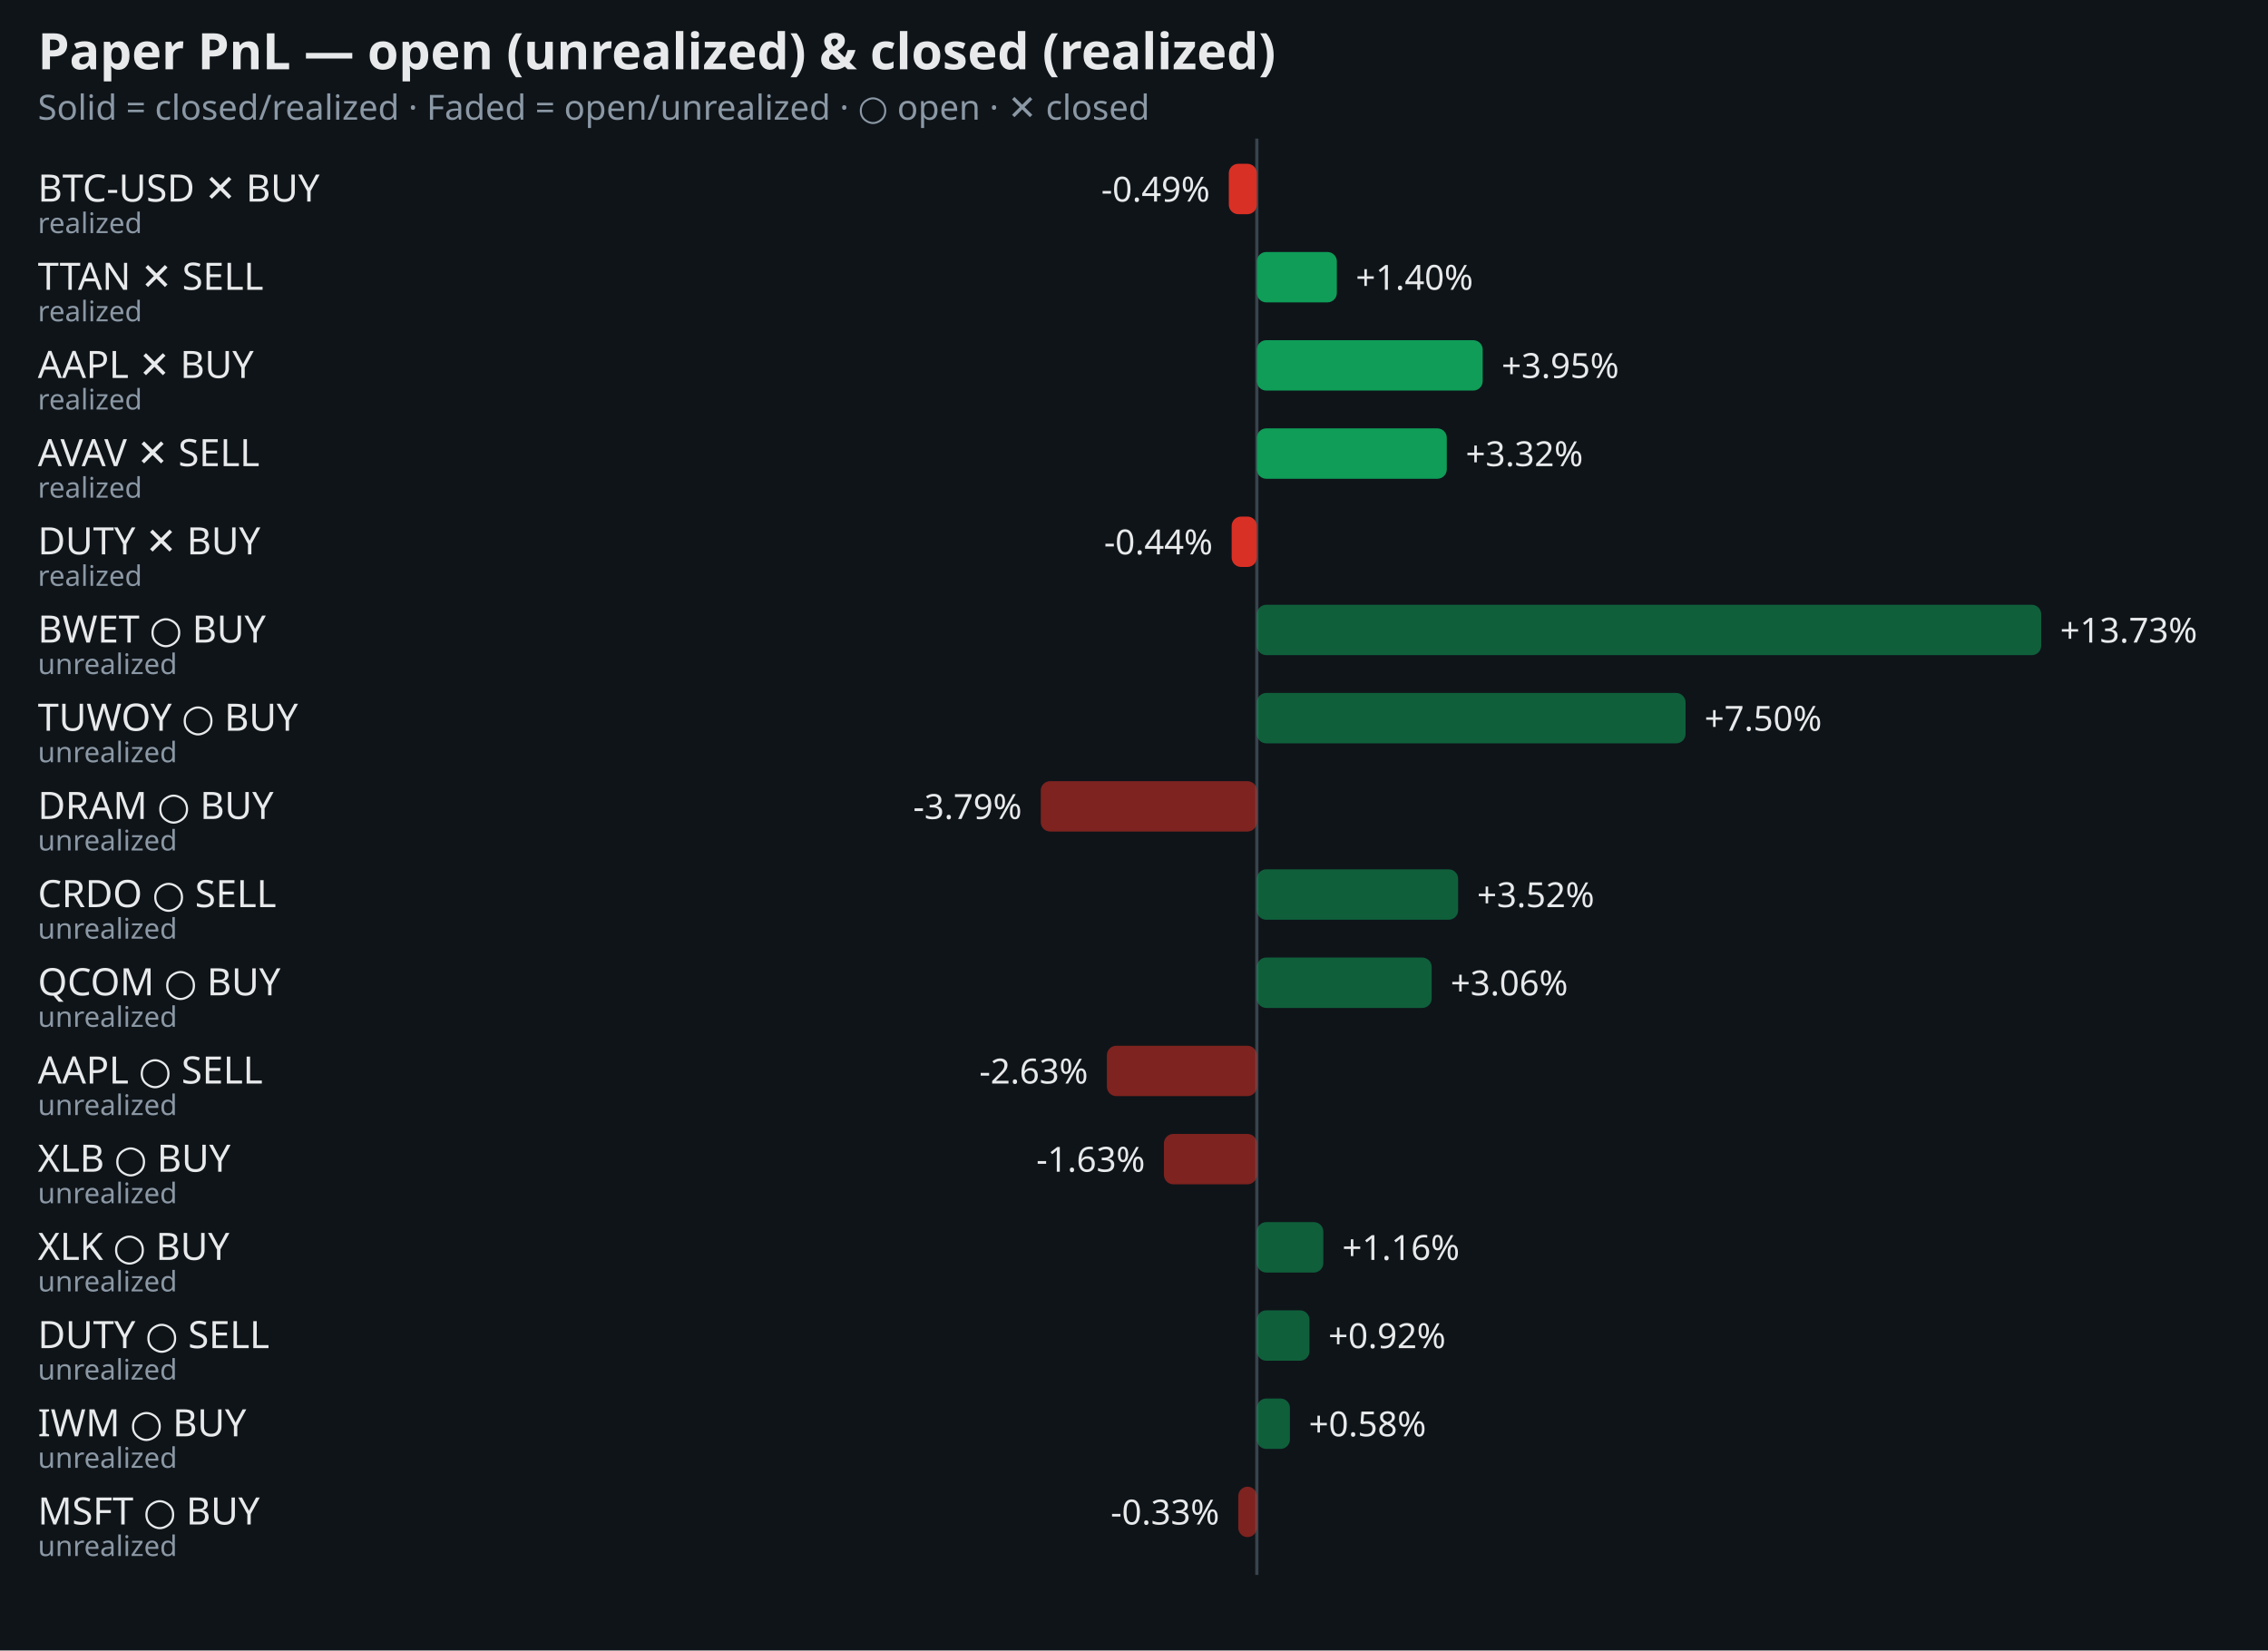
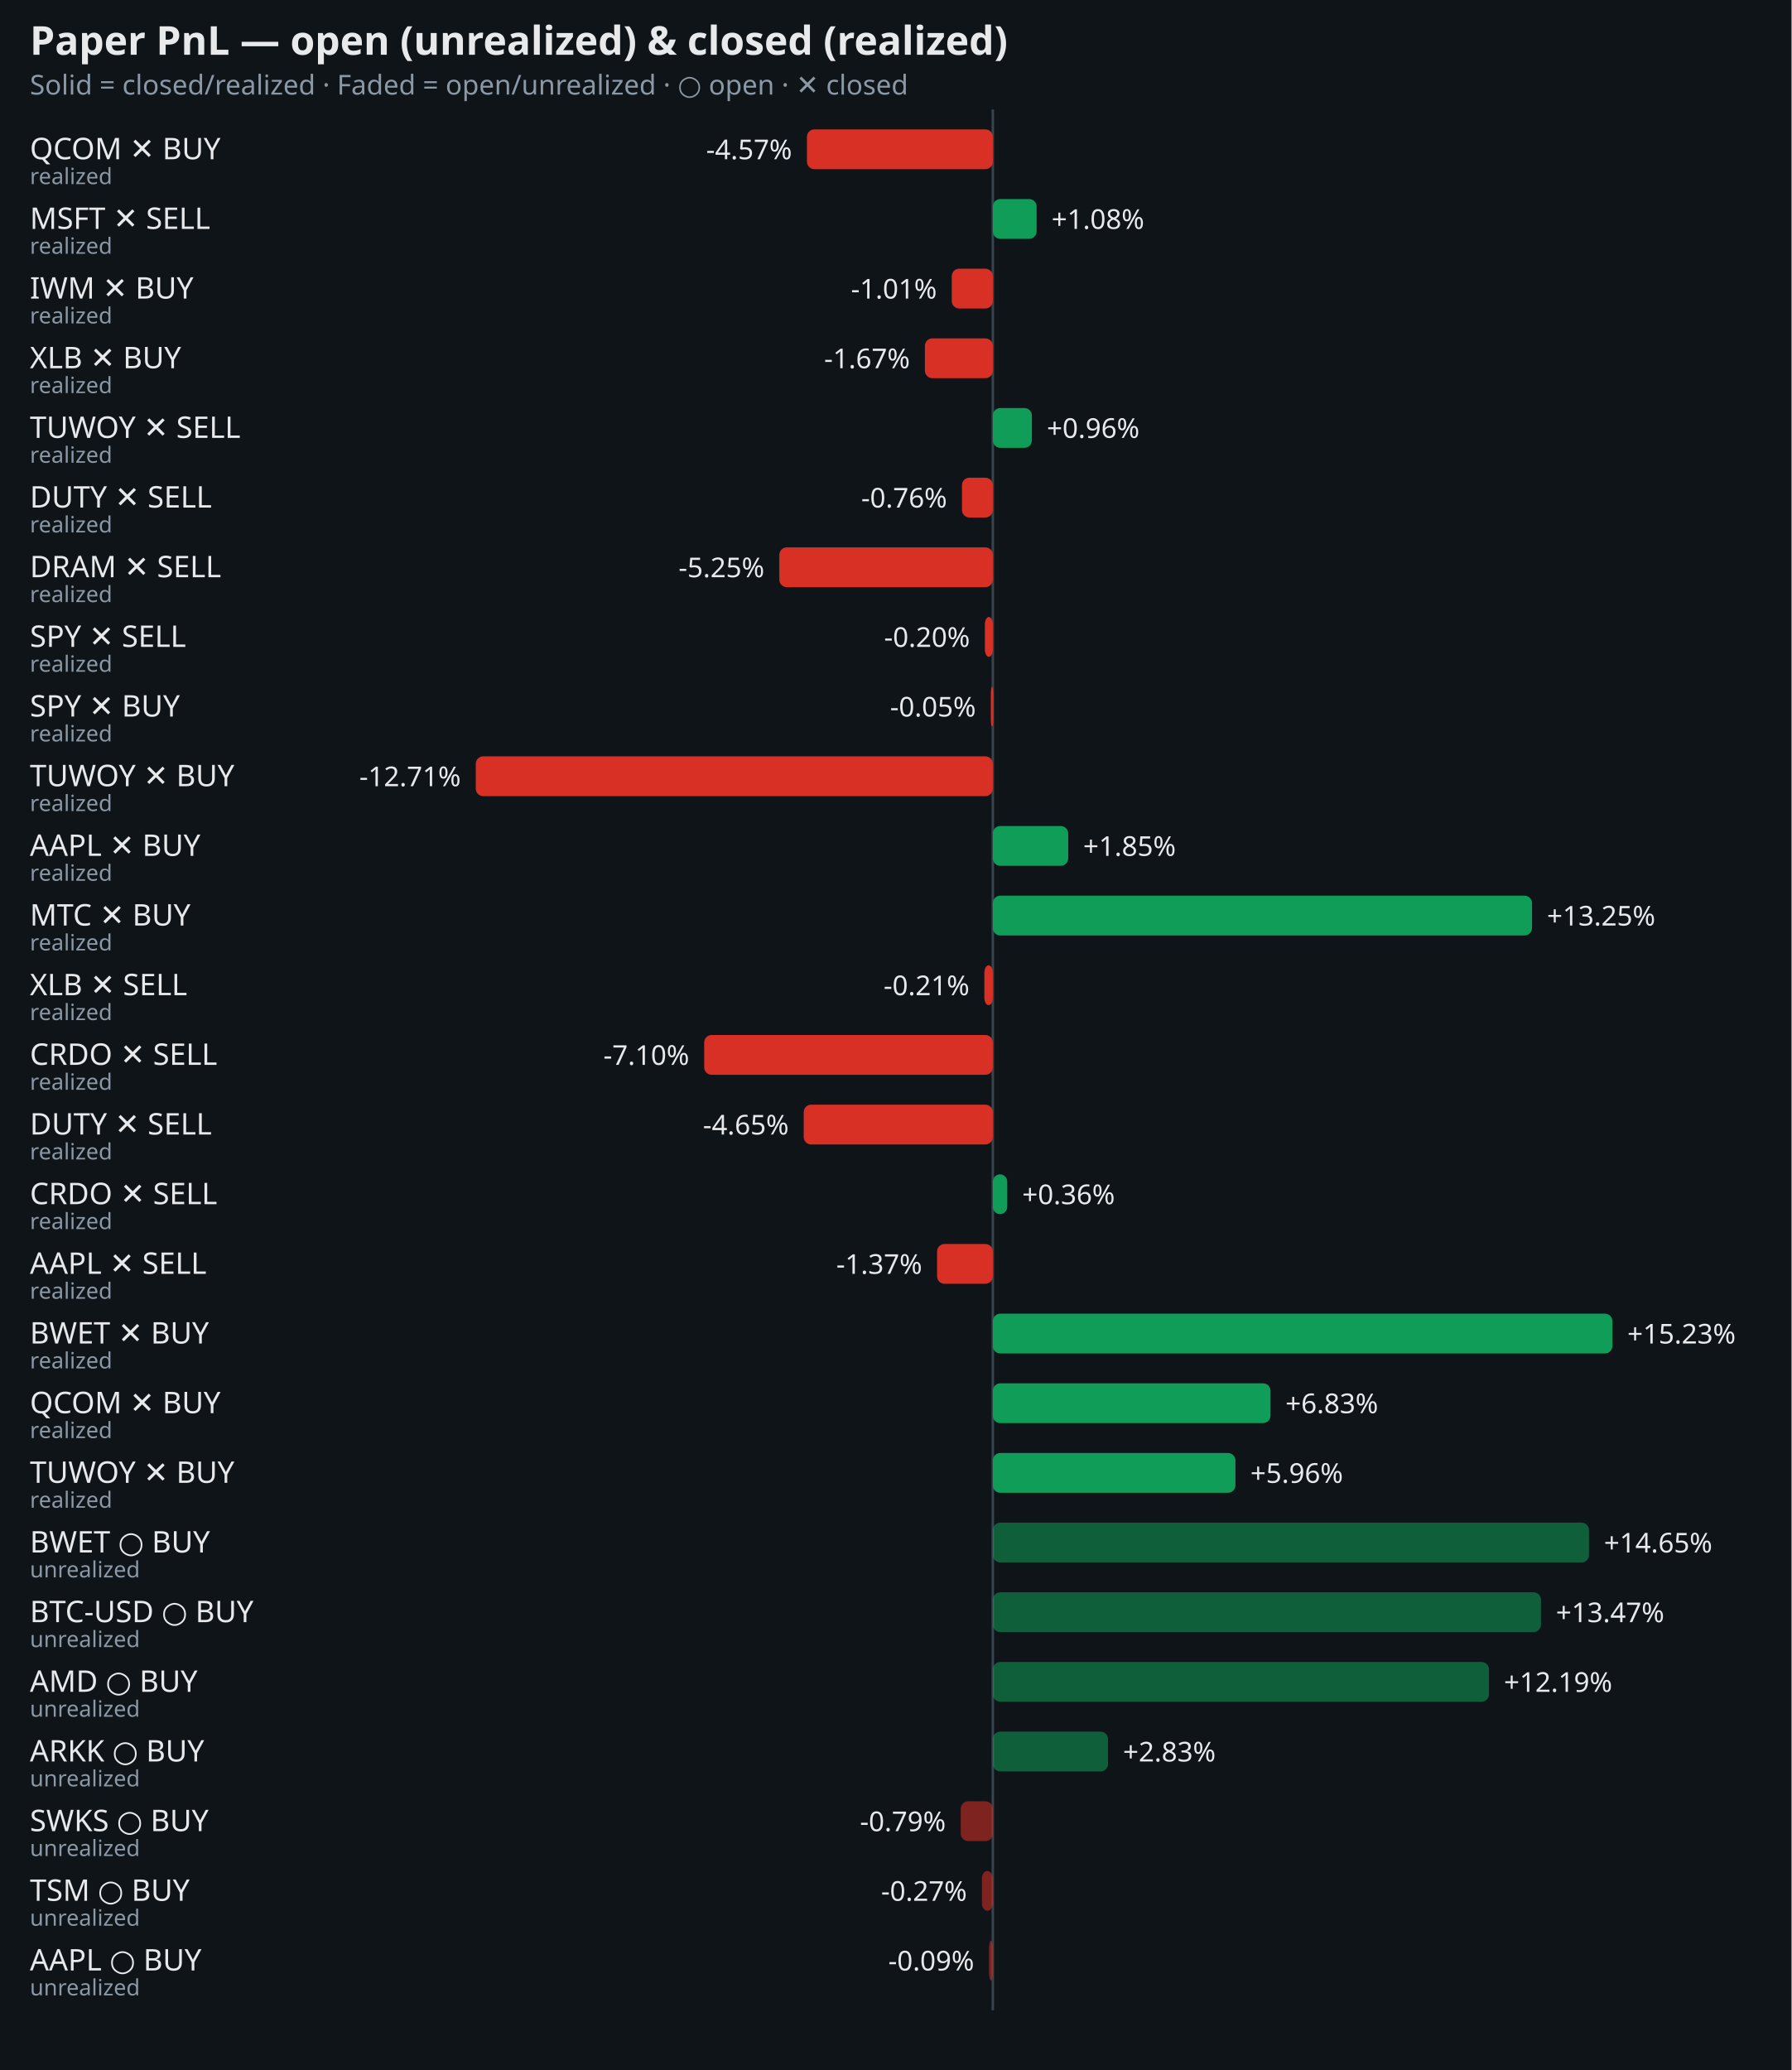
- <svg xmlns="http://www.w3.org/2000/svg" width="720" height="524" viewBox="0 0 720 524">
-   <rect width="720" height="524" fill="#0f1419" />
+ <svg xmlns="http://www.w3.org/2000/svg" width="720" height="832" viewBox="0 0 720 832">
+   <rect width="720" height="832" fill="#0f1419" />
  <text x="12" y="22" fill="#e7e9ea" font-family="ui-sans-serif,system-ui,sans-serif" font-size="16" font-weight="600">Paper PnL — open (unrealized) &amp; closed (realized)</text>
  <text x="12" y="38" fill="#8b98a5" font-family="ui-sans-serif,system-ui,sans-serif" font-size="11">Solid = closed/realized · Faded = open/unrealized · ○ open · ✕ closed</text>
-   <line x1="399" y1="44" x2="399" y2="500" stroke="#38444d" stroke-width="1" />
-   <text x="12" y="64" fill="#e7e9ea" font-family="ui-sans-serif,system-ui,sans-serif" font-size="12">BTC-USD ✕ BUY</text>
+   <line x1="399" y1="44" x2="399" y2="808" stroke="#38444d" stroke-width="1" />
+   <text x="12" y="64" fill="#e7e9ea" font-family="ui-sans-serif,system-ui,sans-serif" font-size="12">QCOM ✕ BUY</text>
  <text x="12" y="74" fill="#8b98a5" font-family="ui-sans-serif,system-ui,sans-serif" font-size="9">realized</text>
-   <rect x="390.1" y="52" width="8.9" height="16" rx="3" fill="#d93025" opacity="1" />
-   <text x="384.1" y="64" text-anchor="end" fill="#e7e9ea" font-family="ui-sans-serif,system-ui,sans-serif" font-size="11">-0.49%</text>
-   <text x="12" y="92" fill="#e7e9ea" font-family="ui-sans-serif,system-ui,sans-serif" font-size="12">TTAN ✕ SELL</text>
+   <rect x="324.3" y="52" width="74.7" height="16" rx="3" fill="#d93025" opacity="1" />
+   <text x="318.3" y="64" text-anchor="end" fill="#e7e9ea" font-family="ui-sans-serif,system-ui,sans-serif" font-size="11">-4.57%</text>
+   <text x="12" y="92" fill="#e7e9ea" font-family="ui-sans-serif,system-ui,sans-serif" font-size="12">MSFT ✕ SELL</text>
  <text x="12" y="102" fill="#8b98a5" font-family="ui-sans-serif,system-ui,sans-serif" font-size="9">realized</text>
-   <rect x="399.0" y="80" width="25.4" height="16" rx="3" fill="#0f9d58" opacity="1" />
-   <text x="430.4" y="92" text-anchor="start" fill="#e7e9ea" font-family="ui-sans-serif,system-ui,sans-serif" font-size="11">+1.40%</text>
-   <text x="12" y="120" fill="#e7e9ea" font-family="ui-sans-serif,system-ui,sans-serif" font-size="12">AAPL ✕ BUY</text>
+   <rect x="399.0" y="80" width="17.6" height="16" rx="3" fill="#0f9d58" opacity="1" />
+   <text x="422.6" y="92" text-anchor="start" fill="#e7e9ea" font-family="ui-sans-serif,system-ui,sans-serif" font-size="11">+1.08%</text>
+   <text x="12" y="120" fill="#e7e9ea" font-family="ui-sans-serif,system-ui,sans-serif" font-size="12">IWM ✕ BUY</text>
  <text x="12" y="130" fill="#8b98a5" font-family="ui-sans-serif,system-ui,sans-serif" font-size="9">realized</text>
-   <rect x="399.0" y="108" width="71.7" height="16" rx="3" fill="#0f9d58" opacity="1" />
-   <text x="476.7" y="120" text-anchor="start" fill="#e7e9ea" font-family="ui-sans-serif,system-ui,sans-serif" font-size="11">+3.95%</text>
-   <text x="12" y="148" fill="#e7e9ea" font-family="ui-sans-serif,system-ui,sans-serif" font-size="12">AVAV ✕ SELL</text>
+   <rect x="382.5" y="108" width="16.5" height="16" rx="3" fill="#d93025" opacity="1" />
+   <text x="376.5" y="120" text-anchor="end" fill="#e7e9ea" font-family="ui-sans-serif,system-ui,sans-serif" font-size="11">-1.01%</text>
+   <text x="12" y="148" fill="#e7e9ea" font-family="ui-sans-serif,system-ui,sans-serif" font-size="12">XLB ✕ BUY</text>
  <text x="12" y="158" fill="#8b98a5" font-family="ui-sans-serif,system-ui,sans-serif" font-size="9">realized</text>
-   <rect x="399.0" y="136" width="60.3" height="16" rx="3" fill="#0f9d58" opacity="1" />
-   <text x="465.3" y="148" text-anchor="start" fill="#e7e9ea" font-family="ui-sans-serif,system-ui,sans-serif" font-size="11">+3.32%</text>
-   <text x="12" y="176" fill="#e7e9ea" font-family="ui-sans-serif,system-ui,sans-serif" font-size="12">DUTY ✕ BUY</text>
+   <rect x="371.7" y="136" width="27.3" height="16" rx="3" fill="#d93025" opacity="1" />
+   <text x="365.7" y="148" text-anchor="end" fill="#e7e9ea" font-family="ui-sans-serif,system-ui,sans-serif" font-size="11">-1.67%</text>
+   <text x="12" y="176" fill="#e7e9ea" font-family="ui-sans-serif,system-ui,sans-serif" font-size="12">TUWOY ✕ SELL</text>
  <text x="12" y="186" fill="#8b98a5" font-family="ui-sans-serif,system-ui,sans-serif" font-size="9">realized</text>
-   <rect x="391.0" y="164" width="8.0" height="16" rx="3" fill="#d93025" opacity="1" />
-   <text x="385.0" y="176" text-anchor="end" fill="#e7e9ea" font-family="ui-sans-serif,system-ui,sans-serif" font-size="11">-0.44%</text>
-   <text x="12" y="204" fill="#e7e9ea" font-family="ui-sans-serif,system-ui,sans-serif" font-size="12">BWET ○ BUY</text>
-   <text x="12" y="214" fill="#8b98a5" font-family="ui-sans-serif,system-ui,sans-serif" font-size="9">unrealized</text>
-   <rect x="399.0" y="192" width="249.0" height="16" rx="3" fill="#0f9d58" opacity="0.55" />
-   <text x="654.0" y="204" text-anchor="start" fill="#e7e9ea" font-family="ui-sans-serif,system-ui,sans-serif" font-size="11">+13.73%</text>
-   <text x="12" y="232" fill="#e7e9ea" font-family="ui-sans-serif,system-ui,sans-serif" font-size="12">TUWOY ○ BUY</text>
-   <text x="12" y="242" fill="#8b98a5" font-family="ui-sans-serif,system-ui,sans-serif" font-size="9">unrealized</text>
-   <rect x="399.0" y="220" width="136.1" height="16" rx="3" fill="#0f9d58" opacity="0.55" />
-   <text x="541.1" y="232" text-anchor="start" fill="#e7e9ea" font-family="ui-sans-serif,system-ui,sans-serif" font-size="11">+7.50%</text>
-   <text x="12" y="260" fill="#e7e9ea" font-family="ui-sans-serif,system-ui,sans-serif" font-size="12">DRAM ○ BUY</text>
-   <text x="12" y="270" fill="#8b98a5" font-family="ui-sans-serif,system-ui,sans-serif" font-size="9">unrealized</text>
-   <rect x="330.4" y="248" width="68.6" height="16" rx="3" fill="#d93025" opacity="0.55" />
-   <text x="324.4" y="260" text-anchor="end" fill="#e7e9ea" font-family="ui-sans-serif,system-ui,sans-serif" font-size="11">-3.79%</text>
-   <text x="12" y="288" fill="#e7e9ea" font-family="ui-sans-serif,system-ui,sans-serif" font-size="12">CRDO ○ SELL</text>
-   <text x="12" y="298" fill="#8b98a5" font-family="ui-sans-serif,system-ui,sans-serif" font-size="9">unrealized</text>
-   <rect x="399.0" y="276" width="63.9" height="16" rx="3" fill="#0f9d58" opacity="0.55" />
-   <text x="468.9" y="288" text-anchor="start" fill="#e7e9ea" font-family="ui-sans-serif,system-ui,sans-serif" font-size="11">+3.52%</text>
-   <text x="12" y="316" fill="#e7e9ea" font-family="ui-sans-serif,system-ui,sans-serif" font-size="12">QCOM ○ BUY</text>
-   <text x="12" y="326" fill="#8b98a5" font-family="ui-sans-serif,system-ui,sans-serif" font-size="9">unrealized</text>
-   <rect x="399.0" y="304" width="55.5" height="16" rx="3" fill="#0f9d58" opacity="0.55" />
-   <text x="460.5" y="316" text-anchor="start" fill="#e7e9ea" font-family="ui-sans-serif,system-ui,sans-serif" font-size="11">+3.06%</text>
-   <text x="12" y="344" fill="#e7e9ea" font-family="ui-sans-serif,system-ui,sans-serif" font-size="12">AAPL ○ SELL</text>
-   <text x="12" y="354" fill="#8b98a5" font-family="ui-sans-serif,system-ui,sans-serif" font-size="9">unrealized</text>
-   <rect x="351.4" y="332" width="47.6" height="16" rx="3" fill="#d93025" opacity="0.55" />
-   <text x="345.4" y="344" text-anchor="end" fill="#e7e9ea" font-family="ui-sans-serif,system-ui,sans-serif" font-size="11">-2.63%</text>
-   <text x="12" y="372" fill="#e7e9ea" font-family="ui-sans-serif,system-ui,sans-serif" font-size="12">XLB ○ BUY</text>
-   <text x="12" y="382" fill="#8b98a5" font-family="ui-sans-serif,system-ui,sans-serif" font-size="9">unrealized</text>
-   <rect x="369.5" y="360" width="29.5" height="16" rx="3" fill="#d93025" opacity="0.55" />
-   <text x="363.5" y="372" text-anchor="end" fill="#e7e9ea" font-family="ui-sans-serif,system-ui,sans-serif" font-size="11">-1.63%</text>
-   <text x="12" y="400" fill="#e7e9ea" font-family="ui-sans-serif,system-ui,sans-serif" font-size="12">XLK ○ BUY</text>
-   <text x="12" y="410" fill="#8b98a5" font-family="ui-sans-serif,system-ui,sans-serif" font-size="9">unrealized</text>
-   <rect x="399.0" y="388" width="21.1" height="16" rx="3" fill="#0f9d58" opacity="0.55" />
-   <text x="426.1" y="400" text-anchor="start" fill="#e7e9ea" font-family="ui-sans-serif,system-ui,sans-serif" font-size="11">+1.16%</text>
-   <text x="12" y="428" fill="#e7e9ea" font-family="ui-sans-serif,system-ui,sans-serif" font-size="12">DUTY ○ SELL</text>
-   <text x="12" y="438" fill="#8b98a5" font-family="ui-sans-serif,system-ui,sans-serif" font-size="9">unrealized</text>
-   <rect x="399.0" y="416" width="16.7" height="16" rx="3" fill="#0f9d58" opacity="0.55" />
-   <text x="421.7" y="428" text-anchor="start" fill="#e7e9ea" font-family="ui-sans-serif,system-ui,sans-serif" font-size="11">+0.92%</text>
-   <text x="12" y="456" fill="#e7e9ea" font-family="ui-sans-serif,system-ui,sans-serif" font-size="12">IWM ○ BUY</text>
-   <text x="12" y="466" fill="#8b98a5" font-family="ui-sans-serif,system-ui,sans-serif" font-size="9">unrealized</text>
-   <rect x="399.0" y="444" width="10.5" height="16" rx="3" fill="#0f9d58" opacity="0.55" />
-   <text x="415.5" y="456" text-anchor="start" fill="#e7e9ea" font-family="ui-sans-serif,system-ui,sans-serif" font-size="11">+0.58%</text>
-   <text x="12" y="484" fill="#e7e9ea" font-family="ui-sans-serif,system-ui,sans-serif" font-size="12">MSFT ○ BUY</text>
-   <text x="12" y="494" fill="#8b98a5" font-family="ui-sans-serif,system-ui,sans-serif" font-size="9">unrealized</text>
-   <rect x="393.1" y="472" width="5.9" height="16" rx="3" fill="#d93025" opacity="0.55" />
-   <text x="387.1" y="484" text-anchor="end" fill="#e7e9ea" font-family="ui-sans-serif,system-ui,sans-serif" font-size="11">-0.33%</text>
+   <rect x="399.0" y="164" width="15.7" height="16" rx="3" fill="#0f9d58" opacity="1" />
+   <text x="420.7" y="176" text-anchor="start" fill="#e7e9ea" font-family="ui-sans-serif,system-ui,sans-serif" font-size="11">+0.96%</text>
+   <text x="12" y="204" fill="#e7e9ea" font-family="ui-sans-serif,system-ui,sans-serif" font-size="12">DUTY ✕ SELL</text>
+   <text x="12" y="214" fill="#8b98a5" font-family="ui-sans-serif,system-ui,sans-serif" font-size="9">realized</text>
+   <rect x="386.6" y="192" width="12.4" height="16" rx="3" fill="#d93025" opacity="1" />
+   <text x="380.6" y="204" text-anchor="end" fill="#e7e9ea" font-family="ui-sans-serif,system-ui,sans-serif" font-size="11">-0.76%</text>
+   <text x="12" y="232" fill="#e7e9ea" font-family="ui-sans-serif,system-ui,sans-serif" font-size="12">DRAM ✕ SELL</text>
+   <text x="12" y="242" fill="#8b98a5" font-family="ui-sans-serif,system-ui,sans-serif" font-size="9">realized</text>
+   <rect x="313.2" y="220" width="85.8" height="16" rx="3" fill="#d93025" opacity="1" />
+   <text x="307.2" y="232" text-anchor="end" fill="#e7e9ea" font-family="ui-sans-serif,system-ui,sans-serif" font-size="11">-5.25%</text>
+   <text x="12" y="260" fill="#e7e9ea" font-family="ui-sans-serif,system-ui,sans-serif" font-size="12">SPY ✕ SELL</text>
+   <text x="12" y="270" fill="#8b98a5" font-family="ui-sans-serif,system-ui,sans-serif" font-size="9">realized</text>
+   <rect x="395.8" y="248" width="3.2" height="16" rx="3" fill="#d93025" opacity="1" />
+   <text x="389.8" y="260" text-anchor="end" fill="#e7e9ea" font-family="ui-sans-serif,system-ui,sans-serif" font-size="11">-0.20%</text>
+   <text x="12" y="288" fill="#e7e9ea" font-family="ui-sans-serif,system-ui,sans-serif" font-size="12">SPY ✕ BUY</text>
+   <text x="12" y="298" fill="#8b98a5" font-family="ui-sans-serif,system-ui,sans-serif" font-size="9">realized</text>
+   <rect x="398.2" y="276" width="1.0" height="16" rx="3" fill="#d93025" opacity="1" />
+   <text x="392.2" y="288" text-anchor="end" fill="#e7e9ea" font-family="ui-sans-serif,system-ui,sans-serif" font-size="11">-0.05%</text>
+   <text x="12" y="316" fill="#e7e9ea" font-family="ui-sans-serif,system-ui,sans-serif" font-size="12">TUWOY ✕ BUY</text>
+   <text x="12" y="326" fill="#8b98a5" font-family="ui-sans-serif,system-ui,sans-serif" font-size="9">realized</text>
+   <rect x="191.2" y="304" width="207.8" height="16" rx="3" fill="#d93025" opacity="1" />
+   <text x="185.2" y="316" text-anchor="end" fill="#e7e9ea" font-family="ui-sans-serif,system-ui,sans-serif" font-size="11">-12.71%</text>
+   <text x="12" y="344" fill="#e7e9ea" font-family="ui-sans-serif,system-ui,sans-serif" font-size="12">AAPL ✕ BUY</text>
+   <text x="12" y="354" fill="#8b98a5" font-family="ui-sans-serif,system-ui,sans-serif" font-size="9">realized</text>
+   <rect x="399.0" y="332" width="30.3" height="16" rx="3" fill="#0f9d58" opacity="1" />
+   <text x="435.3" y="344" text-anchor="start" fill="#e7e9ea" font-family="ui-sans-serif,system-ui,sans-serif" font-size="11">+1.85%</text>
+   <text x="12" y="372" fill="#e7e9ea" font-family="ui-sans-serif,system-ui,sans-serif" font-size="12">MTC ✕ BUY</text>
+   <text x="12" y="382" fill="#8b98a5" font-family="ui-sans-serif,system-ui,sans-serif" font-size="9">realized</text>
+   <rect x="399.0" y="360" width="216.7" height="16" rx="3" fill="#0f9d58" opacity="1" />
+   <text x="621.7" y="372" text-anchor="start" fill="#e7e9ea" font-family="ui-sans-serif,system-ui,sans-serif" font-size="11">+13.25%</text>
+   <text x="12" y="400" fill="#e7e9ea" font-family="ui-sans-serif,system-ui,sans-serif" font-size="12">XLB ✕ SELL</text>
+   <text x="12" y="410" fill="#8b98a5" font-family="ui-sans-serif,system-ui,sans-serif" font-size="9">realized</text>
+   <rect x="395.6" y="388" width="3.4" height="16" rx="3" fill="#d93025" opacity="1" />
+   <text x="389.6" y="400" text-anchor="end" fill="#e7e9ea" font-family="ui-sans-serif,system-ui,sans-serif" font-size="11">-0.21%</text>
+   <text x="12" y="428" fill="#e7e9ea" font-family="ui-sans-serif,system-ui,sans-serif" font-size="12">CRDO ✕ SELL</text>
+   <text x="12" y="438" fill="#8b98a5" font-family="ui-sans-serif,system-ui,sans-serif" font-size="9">realized</text>
+   <rect x="283.0" y="416" width="116.0" height="16" rx="3" fill="#d93025" opacity="1" />
+   <text x="277.0" y="428" text-anchor="end" fill="#e7e9ea" font-family="ui-sans-serif,system-ui,sans-serif" font-size="11">-7.10%</text>
+   <text x="12" y="456" fill="#e7e9ea" font-family="ui-sans-serif,system-ui,sans-serif" font-size="12">DUTY ✕ SELL</text>
+   <text x="12" y="466" fill="#8b98a5" font-family="ui-sans-serif,system-ui,sans-serif" font-size="9">realized</text>
+   <rect x="323.0" y="444" width="76.0" height="16" rx="3" fill="#d93025" opacity="1" />
+   <text x="317.0" y="456" text-anchor="end" fill="#e7e9ea" font-family="ui-sans-serif,system-ui,sans-serif" font-size="11">-4.65%</text>
+   <text x="12" y="484" fill="#e7e9ea" font-family="ui-sans-serif,system-ui,sans-serif" font-size="12">CRDO ✕ SELL</text>
+   <text x="12" y="494" fill="#8b98a5" font-family="ui-sans-serif,system-ui,sans-serif" font-size="9">realized</text>
+   <rect x="399.0" y="472" width="5.8" height="16" rx="3" fill="#0f9d58" opacity="1" />
+   <text x="410.8" y="484" text-anchor="start" fill="#e7e9ea" font-family="ui-sans-serif,system-ui,sans-serif" font-size="11">+0.36%</text>
+   <text x="12" y="512" fill="#e7e9ea" font-family="ui-sans-serif,system-ui,sans-serif" font-size="12">AAPL ✕ SELL</text>
+   <text x="12" y="522" fill="#8b98a5" font-family="ui-sans-serif,system-ui,sans-serif" font-size="9">realized</text>
+   <rect x="376.6" y="500" width="22.4" height="16" rx="3" fill="#d93025" opacity="1" />
+   <text x="370.6" y="512" text-anchor="end" fill="#e7e9ea" font-family="ui-sans-serif,system-ui,sans-serif" font-size="11">-1.37%</text>
+   <text x="12" y="540" fill="#e7e9ea" font-family="ui-sans-serif,system-ui,sans-serif" font-size="12">BWET ✕ BUY</text>
+   <text x="12" y="550" fill="#8b98a5" font-family="ui-sans-serif,system-ui,sans-serif" font-size="9">realized</text>
+   <rect x="399.0" y="528" width="249.0" height="16" rx="3" fill="#0f9d58" opacity="1" />
+   <text x="654.0" y="540" text-anchor="start" fill="#e7e9ea" font-family="ui-sans-serif,system-ui,sans-serif" font-size="11">+15.23%</text>
+   <text x="12" y="568" fill="#e7e9ea" font-family="ui-sans-serif,system-ui,sans-serif" font-size="12">QCOM ✕ BUY</text>
+   <text x="12" y="578" fill="#8b98a5" font-family="ui-sans-serif,system-ui,sans-serif" font-size="9">realized</text>
+   <rect x="399.0" y="556" width="111.6" height="16" rx="3" fill="#0f9d58" opacity="1" />
+   <text x="516.6" y="568" text-anchor="start" fill="#e7e9ea" font-family="ui-sans-serif,system-ui,sans-serif" font-size="11">+6.83%</text>
+   <text x="12" y="596" fill="#e7e9ea" font-family="ui-sans-serif,system-ui,sans-serif" font-size="12">TUWOY ✕ BUY</text>
+   <text x="12" y="606" fill="#8b98a5" font-family="ui-sans-serif,system-ui,sans-serif" font-size="9">realized</text>
+   <rect x="399.0" y="584" width="97.5" height="16" rx="3" fill="#0f9d58" opacity="1" />
+   <text x="502.5" y="596" text-anchor="start" fill="#e7e9ea" font-family="ui-sans-serif,system-ui,sans-serif" font-size="11">+5.96%</text>
+   <text x="12" y="624" fill="#e7e9ea" font-family="ui-sans-serif,system-ui,sans-serif" font-size="12">BWET ○ BUY</text>
+   <text x="12" y="634" fill="#8b98a5" font-family="ui-sans-serif,system-ui,sans-serif" font-size="9">unrealized</text>
+   <rect x="399.0" y="612" width="239.6" height="16" rx="3" fill="#0f9d58" opacity="0.55" />
+   <text x="644.6" y="624" text-anchor="start" fill="#e7e9ea" font-family="ui-sans-serif,system-ui,sans-serif" font-size="11">+14.65%</text>
+   <text x="12" y="652" fill="#e7e9ea" font-family="ui-sans-serif,system-ui,sans-serif" font-size="12">BTC-USD ○ BUY</text>
+   <text x="12" y="662" fill="#8b98a5" font-family="ui-sans-serif,system-ui,sans-serif" font-size="9">unrealized</text>
+   <rect x="399.0" y="640" width="220.3" height="16" rx="3" fill="#0f9d58" opacity="0.55" />
+   <text x="625.3" y="652" text-anchor="start" fill="#e7e9ea" font-family="ui-sans-serif,system-ui,sans-serif" font-size="11">+13.47%</text>
+   <text x="12" y="680" fill="#e7e9ea" font-family="ui-sans-serif,system-ui,sans-serif" font-size="12">AMD ○ BUY</text>
+   <text x="12" y="690" fill="#8b98a5" font-family="ui-sans-serif,system-ui,sans-serif" font-size="9">unrealized</text>
+   <rect x="399.0" y="668" width="199.4" height="16" rx="3" fill="#0f9d58" opacity="0.55" />
+   <text x="604.4" y="680" text-anchor="start" fill="#e7e9ea" font-family="ui-sans-serif,system-ui,sans-serif" font-size="11">+12.19%</text>
+   <text x="12" y="708" fill="#e7e9ea" font-family="ui-sans-serif,system-ui,sans-serif" font-size="12">ARKK ○ BUY</text>
+   <text x="12" y="718" fill="#8b98a5" font-family="ui-sans-serif,system-ui,sans-serif" font-size="9">unrealized</text>
+   <rect x="399.0" y="696" width="46.3" height="16" rx="3" fill="#0f9d58" opacity="0.55" />
+   <text x="451.3" y="708" text-anchor="start" fill="#e7e9ea" font-family="ui-sans-serif,system-ui,sans-serif" font-size="11">+2.83%</text>
+   <text x="12" y="736" fill="#e7e9ea" font-family="ui-sans-serif,system-ui,sans-serif" font-size="12">SWKS ○ BUY</text>
+   <text x="12" y="746" fill="#8b98a5" font-family="ui-sans-serif,system-ui,sans-serif" font-size="9">unrealized</text>
+   <rect x="386.1" y="724" width="12.9" height="16" rx="3" fill="#d93025" opacity="0.55" />
+   <text x="380.1" y="736" text-anchor="end" fill="#e7e9ea" font-family="ui-sans-serif,system-ui,sans-serif" font-size="11">-0.79%</text>
+   <text x="12" y="764" fill="#e7e9ea" font-family="ui-sans-serif,system-ui,sans-serif" font-size="12">TSM ○ BUY</text>
+   <text x="12" y="774" fill="#8b98a5" font-family="ui-sans-serif,system-ui,sans-serif" font-size="9">unrealized</text>
+   <rect x="394.6" y="752" width="4.4" height="16" rx="3" fill="#d93025" opacity="0.55" />
+   <text x="388.6" y="764" text-anchor="end" fill="#e7e9ea" font-family="ui-sans-serif,system-ui,sans-serif" font-size="11">-0.27%</text>
+   <text x="12" y="792" fill="#e7e9ea" font-family="ui-sans-serif,system-ui,sans-serif" font-size="12">AAPL ○ BUY</text>
+   <text x="12" y="802" fill="#8b98a5" font-family="ui-sans-serif,system-ui,sans-serif" font-size="9">unrealized</text>
+   <rect x="397.5" y="780" width="1.5" height="16" rx="3" fill="#d93025" opacity="0.55" />
+   <text x="391.5" y="792" text-anchor="end" fill="#e7e9ea" font-family="ui-sans-serif,system-ui,sans-serif" font-size="11">-0.09%</text>
</svg>
